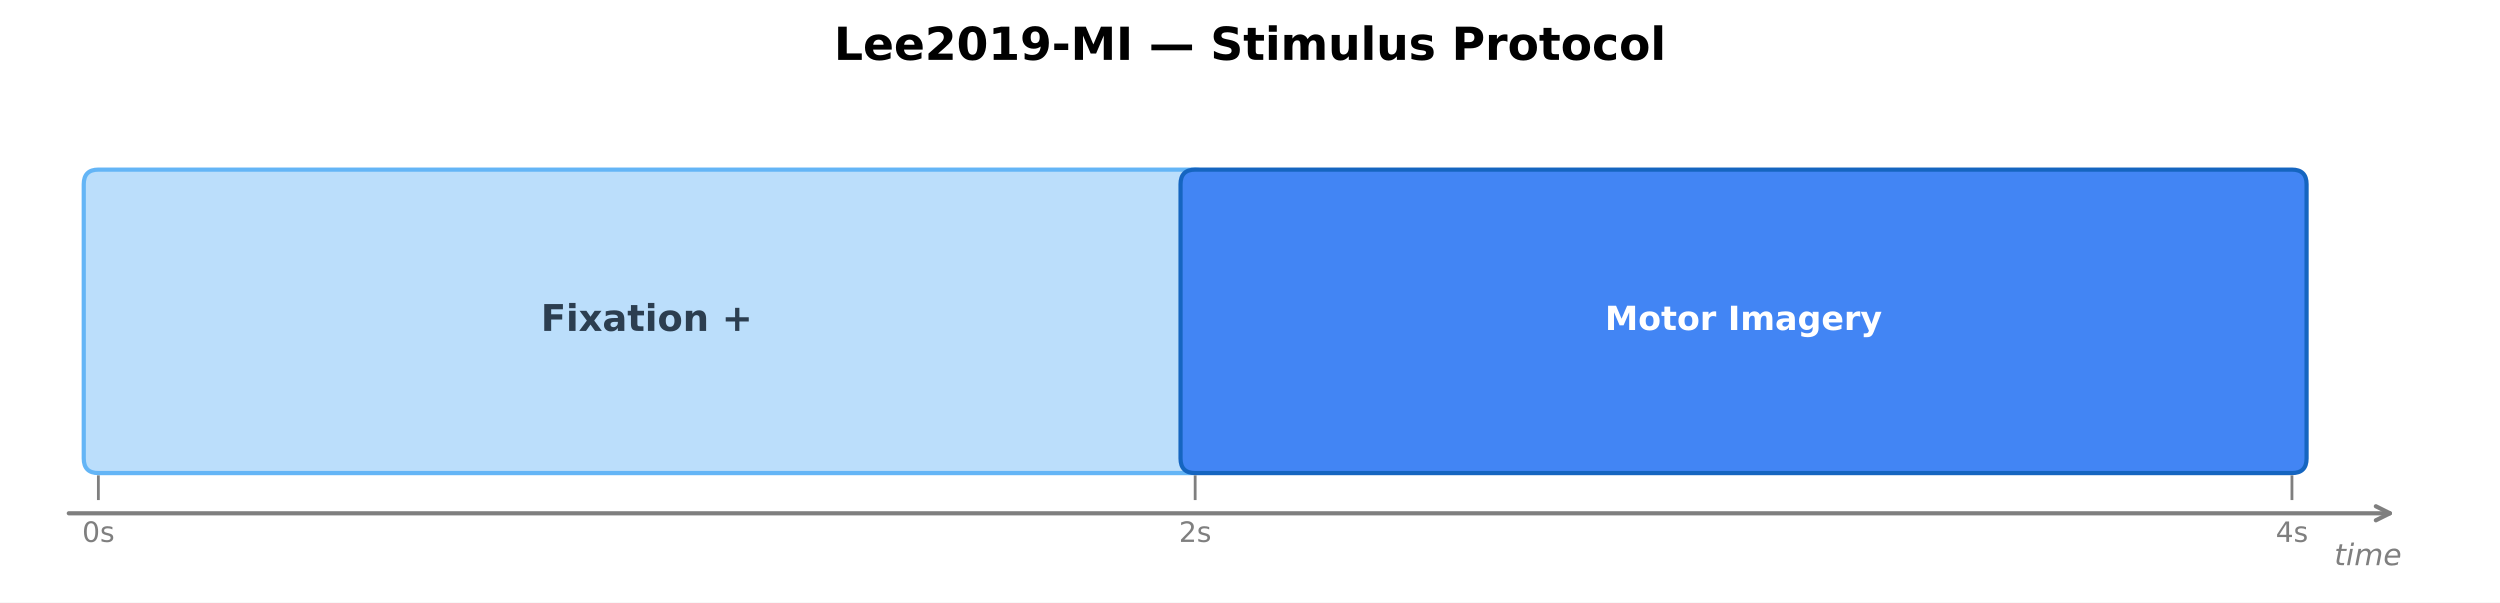
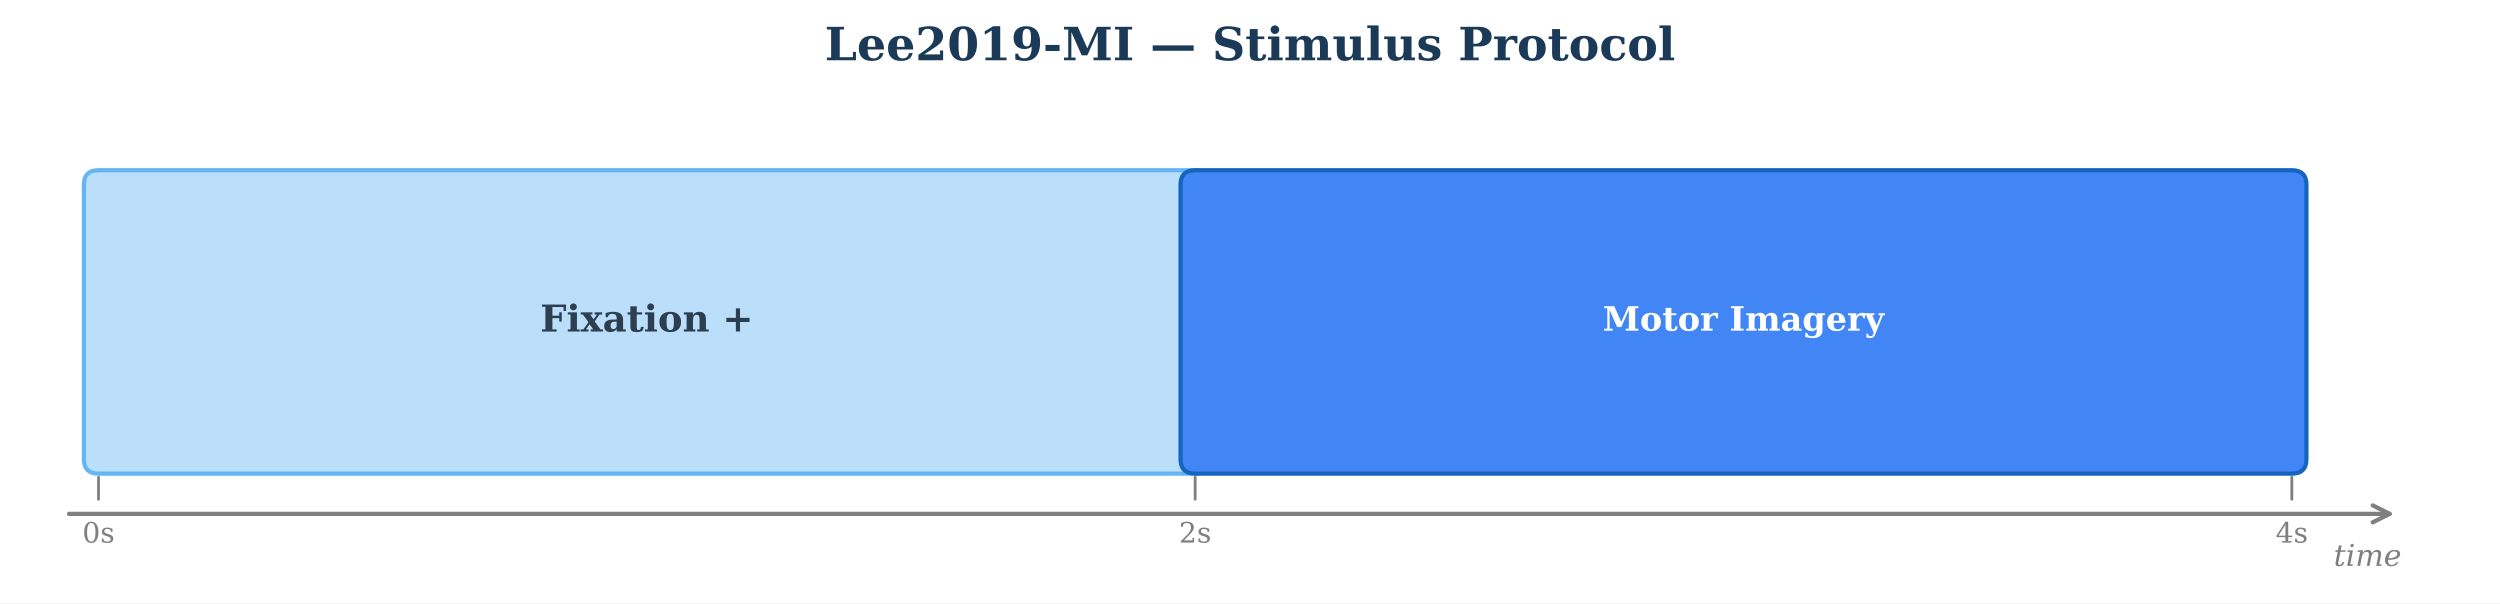
- <svg xmlns="http://www.w3.org/2000/svg" xmlns:xlink="http://www.w3.org/1999/xlink" width="712.8pt" height="171.788pt" viewBox="0 0 712.8 171.788" version="1.1">
+ <svg xmlns="http://www.w3.org/2000/svg" xmlns:xlink="http://www.w3.org/1999/xlink" width="708.48pt" height="170.95pt" viewBox="0 0 708.48 170.95" version="1.1">
  <defs>
    <style type="text/css">*{stroke-linejoin: round; stroke-linecap: butt}</style>
  </defs>
  <g id="figure_1">
    <g id="patch_1">
-       <path d="M 0 171.788  L 712.8 171.788  L 712.8 0  L 0 0  z " style="fill: #ffffff" />
+       <path d="M 0 170.95  L 708.48 170.95  L 708.48 0  L 0 0  z " style="fill: #ffffff" />
    </g>
    <g id="axes_1">
      <g id="patch_2">
-         <path d="M 28.048 134.88  L 340.764 134.88  Q 344.934 134.88 344.934 130.711  L 344.934 52.532  Q 344.934 48.362 340.764 48.362  L 28.048 48.362  Q 23.878 48.362 23.878 52.532  L 23.878 130.711  Q 23.878 134.88 28.048 134.88  z " clip-path="url(#p1eb1cf1a30)" style="fill: #bbdefb; stroke: #64b5f6; stroke-width: 1.2" />
+         <path d="M 27.919 134.226  L 338.701 134.226  Q 342.845 134.226 342.845 130.082  L 342.845 52.387  Q 342.845 48.243 338.701 48.243  L 27.919 48.243  Q 23.775 48.243 23.775 52.387  L 23.775 130.082  Q 23.775 134.226 27.919 134.226  z " clip-path="url(#pa28f3c0198)" style="fill: #bbdefb; stroke: #64b5f6; stroke-width: 1.2" />
      </g>
      <g id="patch_3">
-         <path d="M 340.764 134.88  L 653.481 134.88  Q 657.65 134.88 657.65 130.711  L 657.65 52.532  Q 657.65 48.362 653.481 48.362  L 340.764 48.362  Q 336.595 48.362 336.595 52.532  L 336.595 130.711  Q 336.595 134.88 340.764 134.88  z " clip-path="url(#p1eb1cf1a30)" style="fill: #4285f4; stroke: #1565c0; stroke-width: 1.2" />
+         <path d="M 338.701 134.226  L 649.483 134.226  Q 653.627 134.226 653.627 130.082  L 653.627 52.387  Q 653.627 48.243 649.483 48.243  L 338.701 48.243  Q 334.557 48.243 334.557 52.387  L 334.557 130.082  Q 334.557 134.226 338.701 134.226  z " clip-path="url(#pa28f3c0198)" style="fill: #4285f4; stroke: #1565c0; stroke-width: 1.2" />
      </g>
      <g id="line2d_1">
-         <path d="M 28.048 135.923  L 28.048 142.177  " clip-path="url(#p1eb1cf1a30)" style="fill: none; stroke: #7f7f7f; stroke-width: 0.8; stroke-linecap: square" />
+         <path d="M 27.919 135.262  L 27.919 141.477  " clip-path="url(#pa28f3c0198)" style="fill: none; stroke: #7f7f7f; stroke-width: 0.8; stroke-linecap: round" />
      </g>
      <g id="line2d_2">
-         <path d="M 340.764 135.923  L 340.764 142.177  " clip-path="url(#p1eb1cf1a30)" style="fill: none; stroke: #7f7f7f; stroke-width: 0.8; stroke-linecap: square" />
+         <path d="M 338.701 135.262  L 338.701 141.477  " clip-path="url(#pa28f3c0198)" style="fill: none; stroke: #7f7f7f; stroke-width: 0.8; stroke-linecap: round" />
      </g>
      <g id="line2d_3">
-         <path d="M 653.481 135.923  L 653.481 142.177  " clip-path="url(#p1eb1cf1a30)" style="fill: none; stroke: #7f7f7f; stroke-width: 0.8; stroke-linecap: square" />
+         <path d="M 649.483 135.262  L 649.483 141.477  " clip-path="url(#pa28f3c0198)" style="fill: none; stroke: #7f7f7f; stroke-width: 0.8; stroke-linecap: round" />
      </g>
      <g id="text_1">
-         <g clip-path="url(#p1eb1cf1a30)">
-           <g style="fill: #2c3e50" transform="translate(154.2103 94.3492) scale(0.105 -0.105)">
+         <g clip-path="url(#pa28f3c0198)">
+           <g style="fill: #2c3e50" transform="translate(153.0912 93.96234) scale(0.105 -0.105)">
            <defs>
-               <path id="DejaVuSans-Bold-29" d="M 588 4666  L 3834 4666  L 3834 3756  L 1791 3756  L 1791 2888  L 3713 2888  L 3713 1978  L 1791 1978  L 1791 0  L 588 0  L 588 4666  z " transform="scale(0.015625)" />
-               <path id="DejaVuSans-Bold-4c" d="M 538 3500  L 1656 3500  L 1656 0  L 538 0  L 538 3500  z M 538 4863  L 1656 4863  L 1656 3950  L 538 3950  L 538 4863  z " transform="scale(0.015625)" />
-               <path id="DejaVuSans-Bold-5b" d="M 1422 1791  L 159 3500  L 1344 3500  L 2059 2463  L 2784 3500  L 3969 3500  L 2706 1797  L 4031 0  L 2847 0  L 2059 1106  L 1281 0  L 97 0  L 1422 1791  z " transform="scale(0.015625)" />
-               <path id="DejaVuSans-Bold-44" d="M 2106 1575  Q 1756 1575 1579 1456  Q 1403 1338 1403 1106  Q 1403 894 1545 773  Q 1688 653 1941 653  Q 2256 653 2472 879  Q 2688 1106 2688 1447  L 2688 1575  L 2106 1575  z M 3816 1997  L 3816 0  L 2688 0  L 2688 519  Q 2463 200 2181 54  Q 1900 -91 1497 -91  Q 953 -91 614 226  Q 275 544 275 1050  Q 275 1666 698 1953  Q 1122 2241 2028 2241  L 2688 2241  L 2688 2328  Q 2688 2594 2478 2717  Q 2269 2841 1825 2841  Q 1466 2841 1156 2769  Q 847 2697 581 2553  L 581 3406  Q 941 3494 1303 3539  Q 1666 3584 2028 3584  Q 2975 3584 3395 3211  Q 3816 2838 3816 1997  z " transform="scale(0.015625)" />
-               <path id="DejaVuSans-Bold-57" d="M 1759 4494  L 1759 3500  L 2913 3500  L 2913 2700  L 1759 2700  L 1759 1216  Q 1759 972 1856 886  Q 1953 800 2241 800  L 2816 800  L 2816 0  L 1856 0  Q 1194 0 917 276  Q 641 553 641 1216  L 641 2700  L 84 2700  L 84 3500  L 641 3500  L 641 4494  L 1759 4494  z " transform="scale(0.015625)" />
-               <path id="DejaVuSans-Bold-52" d="M 2203 2784  Q 1831 2784 1636 2517  Q 1441 2250 1441 1747  Q 1441 1244 1636 976  Q 1831 709 2203 709  Q 2569 709 2762 976  Q 2956 1244 2956 1747  Q 2956 2250 2762 2517  Q 2569 2784 2203 2784  z M 2203 3584  Q 3106 3584 3614 3096  Q 4122 2609 4122 1747  Q 4122 884 3614 396  Q 3106 -91 2203 -91  Q 1297 -91 786 396  Q 275 884 275 1747  Q 275 2609 786 3096  Q 1297 3584 2203 3584  z " transform="scale(0.015625)" />
-               <path id="DejaVuSans-Bold-51" d="M 4056 2131  L 4056 0  L 2931 0  L 2931 347  L 2931 1631  Q 2931 2084 2911 2256  Q 2891 2428 2841 2509  Q 2775 2619 2662 2680  Q 2550 2741 2406 2741  Q 2056 2741 1856 2470  Q 1656 2200 1656 1722  L 1656 0  L 538 0  L 538 3500  L 1656 3500  L 1656 2988  Q 1909 3294 2193 3439  Q 2478 3584 2822 3584  Q 3428 3584 3742 3212  Q 4056 2841 4056 2131  z " transform="scale(0.015625)" />
-               <path id="DejaVuSans-Bold-3" transform="scale(0.015625)" />
-               <path id="DejaVuSans-Bold-e" d="M 3053 4013  L 3053 2375  L 4684 2375  L 4684 1638  L 3053 1638  L 3053 0  L 2309 0  L 2309 1638  L 678 1638  L 678 2375  L 2309 2375  L 2309 4013  L 3053 4013  z " transform="scale(0.015625)" />
+               <path id="DejaVuSerif-Bold-29" d="M 300 0  L 300 378  L 897 378  L 897 4288  L 300 4288  L 300 4666  L 4459 4666  L 4459 3566  L 4031 3566  L 4031 4238  L 2106 4238  L 2106 2741  L 3291 2741  L 3291 3334  L 3719 3334  L 3719 1722  L 3291 1722  L 3291 2316  L 2106 2316  L 2106 378  L 2841 378  L 2841 0  L 300 0  z " transform="scale(0.015625)" />
+               <path id="DejaVuSerif-Bold-4c" d="M 588 4263  Q 588 4516 763 4689  Q 938 4863 1191 4863  Q 1438 4863 1611 4689  Q 1784 4516 1784 4263  Q 1784 4016 1611 3842  Q 1438 3669 1191 3669  Q 938 3669 763 3841  Q 588 4013 588 4263  z M 1797 378  L 2272 378  L 2272 0  L 219 0  L 219 378  L 691 378  L 691 2944  L 219 2944  L 219 3322  L 1797 3322  L 1797 378  z " transform="scale(0.015625)" />
+               <path id="DejaVuSerif-Bold-5b" d="M 2247 2119  L 2834 2944  L 2425 2944  L 2425 3322  L 3719 3322  L 3719 2944  L 3278 2944  L 2431 1759  L 3419 378  L 3859 378  L 3859 0  L 1747 0  L 1747 378  L 2175 378  L 1550 1253  L 922 378  L 1369 378  L 1369 0  L 0 0  L 0 378  L 475 378  L 1356 1619  L 403 2944  L 31 2944  L 31 3322  L 2059 3322  L 2059 2944  L 1656 2944  L 2247 2119  z " transform="scale(0.015625)" />
+               <path id="DejaVuSerif-Bold-44" d="M 3525 2041  L 3525 378  L 4000 378  L 4000 0  L 2419 0  L 2419 422  Q 2200 159 1931 34  Q 1663 -91 1319 -91  Q 809 -91 536 182  Q 263 456 263 966  Q 263 1525 655 1803  Q 1047 2081 1838 2081  L 2419 2081  L 2419 2278  Q 2419 2681 2228 2873  Q 2038 3066 1638 3066  Q 1306 3066 1126 2930  Q 947 2794 872 2484  L 519 2484  L 519 3200  Q 816 3306 1134 3359  Q 1453 3413 1806 3413  Q 2697 3413 3111 3081  Q 3525 2750 3525 2041  z M 2419 1044  L 2419 1709  L 2003 1709  Q 1694 1709 1528 1540  Q 1363 1372 1363 1056  Q 1363 741 1483 584  Q 1603 428 1850 428  Q 2106 428 2262 597  Q 2419 766 2419 1044  z " transform="scale(0.015625)" />
+               <path id="DejaVuSerif-Bold-57" d="M 634 2944  L 153 2944  L 153 3322  L 634 3322  L 634 4353  L 1741 4353  L 1741 3322  L 2663 3322  L 2663 2944  L 1741 2944  L 1741 909  Q 1741 475 1809 369  Q 1878 263 2059 263  Q 2259 263 2356 397  Q 2453 531 2459 813  L 2925 813  Q 2897 313 2651 111  Q 2406 -91 1806 -91  Q 1122 -91 878 123  Q 634 338 634 909  L 634 2944  z " transform="scale(0.015625)" />
+               <path id="DejaVuSerif-Bold-52" d="M 2138 263  Q 2488 263 2630 563  Q 2772 863 2772 1663  Q 2772 2463 2631 2761  Q 2491 3059 2138 3059  Q 1784 3059 1640 2757  Q 1497 2456 1497 1663  Q 1497 869 1640 566  Q 1784 263 2138 263  z M 2138 -91  Q 1259 -91 761 376  Q 263 844 263 1663  Q 263 2484 761 2948  Q 1259 3413 2138 3413  Q 3019 3413 3516 2948  Q 4013 2484 4013 1663  Q 4013 844 3514 376  Q 3016 -91 2138 -91  z " transform="scale(0.015625)" />
+               <path id="DejaVuSerif-Bold-51" d="M 219 0  L 219 378  L 691 378  L 691 2944  L 219 2944  L 219 3322  L 1797 3322  L 1797 2853  Q 1997 3150 2253 3281  Q 2509 3413 2900 3413  Q 3459 3413 3745 3083  Q 4031 2753 4031 2113  L 4031 378  L 4506 378  L 4506 0  L 2522 0  L 2522 378  L 2925 378  L 2925 2144  Q 2925 2566 2817 2730  Q 2709 2894 2444 2894  Q 2109 2894 1953 2648  Q 1797 2403 1797 1869  L 1797 378  L 2203 378  L 2203 0  L 219 0  z " transform="scale(0.015625)" />
+               <path id="DejaVuSerif-Bold-3" transform="scale(0.015625)" />
+               <path id="DejaVuSerif-Bold-e" d="M 3041 4013  L 3041 2369  L 4684 2369  L 4684 1650  L 3041 1650  L 3041 6  L 2322 6  L 2322 1650  L 678 1650  L 678 2369  L 2322 2369  L 2322 4013  L 3041 4013  z " transform="scale(0.015625)" />
            </defs>
-             <use xlink:href="#DejaVuSans-Bold-29" />
-             <use xlink:href="#DejaVuSans-Bold-4c" transform="translate(68.3125 0)" />
-             <use xlink:href="#DejaVuSans-Bold-5b" transform="translate(102.5938 0)" />
-             <use xlink:href="#DejaVuSans-Bold-44" transform="translate(167.0938 0)" />
-             <use xlink:href="#DejaVuSans-Bold-57" transform="translate(234.5781 0)" />
-             <use xlink:href="#DejaVuSans-Bold-4c" transform="translate(282.375 0)" />
-             <use xlink:href="#DejaVuSans-Bold-52" transform="translate(316.6562 0)" />
-             <use xlink:href="#DejaVuSans-Bold-51" transform="translate(385.3594 0)" />
-             <use xlink:href="#DejaVuSans-Bold-3" transform="translate(456.5469 0)" />
-             <use xlink:href="#DejaVuSans-Bold-e" transform="translate(491.3594 0)" />
+             <use xlink:href="#DejaVuSerif-Bold-29" />
+             <use xlink:href="#DejaVuSerif-Bold-4c" transform="translate(71 0)" />
+             <use xlink:href="#DejaVuSerif-Bold-5b" transform="translate(108.9844 0)" />
+             <use xlink:href="#DejaVuSerif-Bold-44" transform="translate(168.6094 0)" />
+             <use xlink:href="#DejaVuSerif-Bold-57" transform="translate(233.4062 0)" />
+             <use xlink:href="#DejaVuSerif-Bold-4c" transform="translate(279.5938 0)" />
+             <use xlink:href="#DejaVuSerif-Bold-52" transform="translate(317.5781 0)" />
+             <use xlink:href="#DejaVuSerif-Bold-51" transform="translate(384.2812 0)" />
+             <use xlink:href="#DejaVuSerif-Bold-3" transform="translate(456.9844 0)" />
+             <use xlink:href="#DejaVuSerif-Bold-e" transform="translate(491.7969 0)" />
          </g>
        </g>
      </g>
      <g id="text_2">
-         <g clip-path="url(#p1eb1cf1a30)">
-           <g style="fill: #ffffff" transform="translate(457.6195 94.08903) scale(0.095 -0.095)">
+         <g clip-path="url(#pa28f3c0198)">
+           <g style="fill: #ffffff" transform="translate(454.2149 93.70216) scale(0.095 -0.095)">
            <defs>
-               <path id="DejaVuSans-Bold-30" d="M 588 4666  L 2119 4666  L 3181 2169  L 4250 4666  L 5778 4666  L 5778 0  L 4641 0  L 4641 3413  L 3566 897  L 2803 897  L 1728 3413  L 1728 0  L 588 0  L 588 4666  z " transform="scale(0.015625)" />
-               <path id="DejaVuSans-Bold-55" d="M 3138 2547  Q 2991 2616 2845 2648  Q 2700 2681 2553 2681  Q 2122 2681 1889 2404  Q 1656 2128 1656 1613  L 1656 0  L 538 0  L 538 3500  L 1656 3500  L 1656 2925  Q 1872 3269 2151 3426  Q 2431 3584 2822 3584  Q 2878 3584 2943 3579  Q 3009 3575 3134 3559  L 3138 2547  z " transform="scale(0.015625)" />
-               <path id="DejaVuSans-Bold-2c" d="M 588 4666  L 1791 4666  L 1791 0  L 588 0  L 588 4666  z " transform="scale(0.015625)" />
-               <path id="DejaVuSans-Bold-50" d="M 3781 2919  Q 3994 3244 4286 3414  Q 4578 3584 4928 3584  Q 5531 3584 5847 3212  Q 6163 2841 6163 2131  L 6163 0  L 5038 0  L 5038 1825  Q 5041 1866 5042 1909  Q 5044 1953 5044 2034  Q 5044 2406 4934 2573  Q 4825 2741 4581 2741  Q 4263 2741 4089 2478  Q 3916 2216 3909 1719  L 3909 0  L 2784 0  L 2784 1825  Q 2784 2406 2684 2573  Q 2584 2741 2328 2741  Q 2006 2741 1831 2477  Q 1656 2213 1656 1722  L 1656 0  L 531 0  L 531 3500  L 1656 3500  L 1656 2988  Q 1863 3284 2130 3434  Q 2397 3584 2719 3584  Q 3081 3584 3359 3409  Q 3638 3234 3781 2919  z " transform="scale(0.015625)" />
-               <path id="DejaVuSans-Bold-4a" d="M 2919 594  Q 2688 288 2409 144  Q 2131 0 1766 0  Q 1125 0 706 504  Q 288 1009 288 1791  Q 288 2575 706 3076  Q 1125 3578 1766 3578  Q 2131 3578 2409 3434  Q 2688 3291 2919 2981  L 2919 3500  L 4044 3500  L 4044 353  Q 4044 -491 3511 -936  Q 2978 -1381 1966 -1381  Q 1638 -1381 1331 -1331  Q 1025 -1281 716 -1178  L 716 -306  Q 1009 -475 1290 -558  Q 1572 -641 1856 -641  Q 2406 -641 2662 -400  Q 2919 -159 2919 353  L 2919 594  z M 2181 2772  Q 1834 2772 1640 2515  Q 1447 2259 1447 1791  Q 1447 1309 1634 1061  Q 1822 813 2181 813  Q 2531 813 2725 1069  Q 2919 1325 2919 1791  Q 2919 2259 2725 2515  Q 2531 2772 2181 2772  z " transform="scale(0.015625)" />
-               <path id="DejaVuSans-Bold-48" d="M 4031 1759  L 4031 1441  L 1416 1441  Q 1456 1047 1700 850  Q 1944 653 2381 653  Q 2734 653 3104 758  Q 3475 863 3866 1075  L 3866 213  Q 3469 63 3072 -14  Q 2675 -91 2278 -91  Q 1328 -91 801 392  Q 275 875 275 1747  Q 275 2603 792 3093  Q 1309 3584 2216 3584  Q 3041 3584 3536 3087  Q 4031 2591 4031 1759  z M 2881 2131  Q 2881 2450 2695 2645  Q 2509 2841 2209 2841  Q 1884 2841 1681 2658  Q 1478 2475 1428 2131  L 2881 2131  z " transform="scale(0.015625)" />
-               <path id="DejaVuSans-Bold-5c" d="M 78 3500  L 1197 3500  L 2138 1125  L 2938 3500  L 4056 3500  L 2584 -331  Q 2363 -916 2067 -1148  Q 1772 -1381 1288 -1381  L 641 -1381  L 641 -647  L 991 -647  Q 1275 -647 1404 -556  Q 1534 -466 1606 -231  L 1638 -134  L 78 3500  z " transform="scale(0.015625)" />
+               <path id="DejaVuSerif-Bold-30" d="M 269 0  L 269 378  L 863 378  L 863 4288  L 269 4288  L 269 4666  L 2194 4666  L 3525 1672  L 4863 4666  L 6784 4666  L 6784 4288  L 6188 4288  L 6188 378  L 6784 378  L 6784 0  L 4384 0  L 4384 378  L 4978 378  L 4978 3938  L 3531 684  L 2741 684  L 1300 3938  L 1300 378  L 1894 378  L 1894 0  L 269 0  z " transform="scale(0.015625)" />
+               <path id="DejaVuSerif-Bold-55" d="M 3438 3359  L 3438 2369  L 3084 2369  Q 3066 2634 2941 2764  Q 2816 2894 2578 2894  Q 2216 2894 2006 2575  Q 1797 2256 1797 1691  L 1797 378  L 2400 378  L 2400 0  L 219 0  L 219 378  L 691 378  L 691 2944  L 184 2944  L 184 3322  L 1797 3322  L 1797 2731  Q 1959 3078 2226 3245  Q 2494 3413 2881 3413  Q 2978 3413 3117 3398  Q 3256 3384 3438 3359  z " transform="scale(0.015625)" />
+               <path id="DejaVuSerif-Bold-2c" d="M 300 0  L 300 378  L 897 378  L 897 4288  L 300 4288  L 300 4666  L 2700 4666  L 2700 4288  L 2100 4288  L 2100 378  L 2700 378  L 2700 0  L 300 0  z " transform="scale(0.015625)" />
+               <path id="DejaVuSerif-Bold-50" d="M 3884 2778  Q 4116 3109 4384 3261  Q 4653 3413 5013 3413  Q 5584 3413 5867 3089  Q 6150 2766 6150 2113  L 6150 378  L 6625 378  L 6625 0  L 4647 0  L 4647 378  L 5044 378  L 5044 1947  Q 5044 2569 4948 2731  Q 4853 2894 4594 2894  Q 4300 2894 4137 2667  Q 3975 2441 3975 2022  L 3975 378  L 4372 378  L 4372 0  L 2472 0  L 2472 378  L 2869 378  L 2869 1947  Q 2869 2569 2772 2731  Q 2675 2894 2419 2894  Q 2122 2894 1959 2667  Q 1797 2441 1797 2022  L 1797 378  L 2194 378  L 2194 0  L 219 0  L 219 378  L 691 378  L 691 2944  L 219 2944  L 219 3322  L 1797 3322  L 1797 2853  Q 1991 3144 2241 3278  Q 2491 3413 2834 3413  Q 3241 3413 3494 3258  Q 3747 3103 3884 2778  z " transform="scale(0.015625)" />
+               <path id="DejaVuSerif-Bold-4a" d="M 3853 2944  L 3853 44  Q 3853 -656 3354 -1039  Q 2856 -1422 1947 -1422  Q 1616 -1422 1275 -1370  Q 934 -1319 575 -1216  L 575 -422  L 928 -422  Q 975 -750 1192 -909  Q 1409 -1069 1813 -1069  Q 2325 -1069 2536 -823  Q 2747 -578 2747 44  L 2747 422  Q 2606 163 2367 36  Q 2128 -91 1778 -91  Q 1072 -91 667 378  Q 263 847 263 1663  Q 263 2481 667 2947  Q 1072 3413 1778 3413  Q 2128 3413 2367 3286  Q 2606 3159 2747 2900  L 2747 3322  L 4325 3322  L 4325 2944  L 3853 2944  z M 2747 1825  Q 2747 2406 2597 2665  Q 2447 2925 2119 2925  Q 1775 2925 1636 2651  Q 1497 2378 1497 1663  Q 1497 947 1637 672  Q 1778 397 2119 397  Q 2447 397 2597 656  Q 2747 916 2747 1497  L 2747 1825  z " transform="scale(0.015625)" />
+               <path id="DejaVuSerif-Bold-48" d="M 2566 1875  Q 2566 2531 2444 2795  Q 2322 3059 2028 3059  Q 1744 3059 1620 2800  Q 1497 2541 1497 1931  L 1497 1875  L 2566 1875  z M 3781 1503  L 1497 1503  L 1497 1478  Q 1497 834 1690 548  Q 1884 263 2316 263  Q 2675 263 2897 453  Q 3119 644 3181 1006  L 3700 1006  Q 3566 441 3166 175  Q 2766 -91 2047 -91  Q 1184 -91 723 364  Q 263 819 263 1663  Q 263 2488 734 2950  Q 1206 3413 2047 3413  Q 2872 3413 3312 2927  Q 3753 2441 3781 1503  z " transform="scale(0.015625)" />
+               <path id="DejaVuSerif-Bold-5c" d="M 1997 -750  Q 1847 -1116 1634 -1269  Q 1422 -1422 1063 -1422  Q 909 -1422 721 -1387  Q 534 -1353 313 -1288  L 313 -594  L 666 -597  Q 675 -838 779 -953  Q 884 -1069 1094 -1069  Q 1297 -1069 1422 -958  Q 1547 -847 1672 -538  L 1722 -422  L 275 2944  L -84 2944  L -84 3322  L 1831 3322  L 1831 2944  L 1434 2944  L 2278 978  L 3066 2944  L 2625 2944  L 2625 3322  L 3872 3322  L 3872 2944  L 3469 2944  L 1997 -750  z " transform="scale(0.015625)" />
            </defs>
-             <use xlink:href="#DejaVuSans-Bold-30" />
-             <use xlink:href="#DejaVuSans-Bold-52" transform="translate(99.51562 0)" />
-             <use xlink:href="#DejaVuSans-Bold-57" transform="translate(168.2188 0)" />
-             <use xlink:href="#DejaVuSans-Bold-52" transform="translate(216.0156 0)" />
-             <use xlink:href="#DejaVuSans-Bold-55" transform="translate(284.7188 0)" />
-             <use xlink:href="#DejaVuSans-Bold-3" transform="translate(334.0312 0)" />
-             <use xlink:href="#DejaVuSans-Bold-2c" transform="translate(368.8438 0)" />
-             <use xlink:href="#DejaVuSans-Bold-50" transform="translate(406.0469 0)" />
-             <use xlink:href="#DejaVuSans-Bold-44" transform="translate(510.25 0)" />
-             <use xlink:href="#DejaVuSans-Bold-4a" transform="translate(577.7344 0)" />
-             <use xlink:href="#DejaVuSans-Bold-48" transform="translate(649.3125 0)" />
-             <use xlink:href="#DejaVuSans-Bold-55" transform="translate(717.1406 0)" />
-             <use xlink:href="#DejaVuSans-Bold-5c" transform="translate(766.4531 0)" />
+             <use xlink:href="#DejaVuSerif-Bold-30" />
+             <use xlink:href="#DejaVuSerif-Bold-52" transform="translate(110.6875 0)" />
+             <use xlink:href="#DejaVuSerif-Bold-57" transform="translate(177.3906 0)" />
+             <use xlink:href="#DejaVuSerif-Bold-52" transform="translate(223.5781 0)" />
+             <use xlink:href="#DejaVuSerif-Bold-55" transform="translate(290.2812 0)" />
+             <use xlink:href="#DejaVuSerif-Bold-3" transform="translate(342.9688 0)" />
+             <use xlink:href="#DejaVuSerif-Bold-2c" transform="translate(377.7812 0)" />
+             <use xlink:href="#DejaVuSerif-Bold-50" transform="translate(424.5625 0)" />
+             <use xlink:href="#DejaVuSerif-Bold-44" transform="translate(530.375 0)" />
+             <use xlink:href="#DejaVuSerif-Bold-4a" transform="translate(595.1719 0)" />
+             <use xlink:href="#DejaVuSerif-Bold-48" transform="translate(665.0938 0)" />
+             <use xlink:href="#DejaVuSerif-Bold-55" transform="translate(728.7188 0)" />
+             <use xlink:href="#DejaVuSerif-Bold-5c" transform="translate(781.4062 0)" />
          </g>
        </g>
      </g>
      <g id="text_3">
-         <g style="fill: #7f7f7f" transform="translate(23.41901 154.5095) scale(0.08 -0.08)">
+         <g style="fill: #7f7f7f" transform="translate(23.32131 153.7713) scale(0.08 -0.08)">
          <defs>
-             <path id="DejaVuSans-13" d="M 2034 4250  Q 1547 4250 1301 3770  Q 1056 3291 1056 2328  Q 1056 1369 1301 889  Q 1547 409 2034 409  Q 2525 409 2770 889  Q 3016 1369 3016 2328  Q 3016 3291 2770 3770  Q 2525 4250 2034 4250  z M 2034 4750  Q 2819 4750 3233 4129  Q 3647 3509 3647 2328  Q 3647 1150 3233 529  Q 2819 -91 2034 -91  Q 1250 -91 836 529  Q 422 1150 422 2328  Q 422 3509 836 4129  Q 1250 4750 2034 4750  z " transform="scale(0.015625)" />
-             <path id="DejaVuSans-56" d="M 2834 3397  L 2834 2853  Q 2591 2978 2328 3040  Q 2066 3103 1784 3103  Q 1356 3103 1142 2972  Q 928 2841 928 2578  Q 928 2378 1081 2264  Q 1234 2150 1697 2047  L 1894 2003  Q 2506 1872 2764 1633  Q 3022 1394 3022 966  Q 3022 478 2636 193  Q 2250 -91 1575 -91  Q 1294 -91 989 -36  Q 684 19 347 128  L 347 722  Q 666 556 975 473  Q 1284 391 1588 391  Q 1994 391 2212 530  Q 2431 669 2431 922  Q 2431 1156 2273 1281  Q 2116 1406 1581 1522  L 1381 1569  Q 847 1681 609 1914  Q 372 2147 372 2553  Q 372 3047 722 3315  Q 1072 3584 1716 3584  Q 2034 3584 2315 3537  Q 2597 3491 2834 3397  z " transform="scale(0.015625)" />
+             <path id="DejaVuSerif-13" d="M 2034 219  Q 2513 219 2750 744  Q 2988 1269 2988 2328  Q 2988 3391 2750 3916  Q 2513 4441 2034 4441  Q 1556 4441 1318 3916  Q 1081 3391 1081 2328  Q 1081 1269 1318 744  Q 1556 219 2034 219  z M 2034 -91  Q 1275 -91 848 546  Q 422 1184 422 2328  Q 422 3475 848 4112  Q 1275 4750 2034 4750  Q 2797 4750 3222 4112  Q 3647 3475 3647 2328  Q 3647 1184 3222 546  Q 2797 -91 2034 -91  z " transform="scale(0.015625)" />
+             <path id="DejaVuSerif-56" d="M 359 184  L 359 959  L 691 959  Q 703 588 923 403  Q 1144 219 1575 219  Q 1963 219 2166 364  Q 2369 509 2369 788  Q 2369 1006 2220 1140  Q 2072 1275 1594 1428  L 1178 1569  Q 750 1706 558 1912  Q 366 2119 366 2438  Q 366 2894 700 3153  Q 1034 3413 1625 3413  Q 1888 3413 2178 3344  Q 2469 3275 2778 3144  L 2778 2419  L 2447 2419  Q 2434 2741 2221 2922  Q 2009 3103 1644 3103  Q 1281 3103 1095 2975  Q 909 2847 909 2591  Q 909 2381 1050 2254  Q 1191 2128 1613 1997  L 2069 1856  Q 2541 1709 2748 1489  Q 2956 1269 2956 922  Q 2956 450 2595 179  Q 2234 -91 1600 -91  Q 1278 -91 972 -22  Q 666 47 359 184  z " transform="scale(0.015625)" />
          </defs>
-           <use xlink:href="#DejaVuSans-13" />
-           <use xlink:href="#DejaVuSans-56" transform="translate(63.625 0)" />
+           <use xlink:href="#DejaVuSerif-13" />
+           <use xlink:href="#DejaVuSerif-56" transform="translate(63.625 0)" />
        </g>
      </g>
      <g id="text_4">
-         <g style="fill: #7f7f7f" transform="translate(336.1354 154.5095) scale(0.08 -0.08)">
+         <g style="fill: #7f7f7f" transform="translate(334.1034 153.7713) scale(0.08 -0.08)">
          <defs>
-             <path id="DejaVuSans-15" d="M 1228 531  L 3431 531  L 3431 0  L 469 0  L 469 531  Q 828 903 1448 1529  Q 2069 2156 2228 2338  Q 2531 2678 2651 2914  Q 2772 3150 2772 3378  Q 2772 3750 2511 3984  Q 2250 4219 1831 4219  Q 1534 4219 1204 4116  Q 875 4013 500 3803  L 500 4441  Q 881 4594 1212 4672  Q 1544 4750 1819 4750  Q 2544 4750 2975 4387  Q 3406 4025 3406 3419  Q 3406 3131 3298 2873  Q 3191 2616 2906 2266  Q 2828 2175 2409 1742  Q 1991 1309 1228 531  z " transform="scale(0.015625)" />
+             <path id="DejaVuSerif-15" d="M 819 3553  L 469 3553  L 469 4384  Q 803 4563 1142 4656  Q 1481 4750 1806 4750  Q 2534 4750 2956 4397  Q 3378 4044 3378 3438  Q 3378 2753 2422 1800  Q 2347 1728 2309 1691  L 1131 513  L 3078 513  L 3078 1088  L 3444 1088  L 3444 0  L 434 0  L 434 341  L 1850 1753  Q 2319 2222 2519 2614  Q 2719 3006 2719 3438  Q 2719 3909 2473 4175  Q 2228 4441 1797 4441  Q 1350 4441 1106 4219  Q 863 3997 819 3553  z " transform="scale(0.015625)" />
          </defs>
-           <use xlink:href="#DejaVuSans-15" />
-           <use xlink:href="#DejaVuSans-56" transform="translate(63.625 0)" />
+           <use xlink:href="#DejaVuSerif-15" />
+           <use xlink:href="#DejaVuSerif-56" transform="translate(63.625 0)" />
        </g>
      </g>
      <g id="text_5">
-         <g style="fill: #7f7f7f" transform="translate(648.8518 154.5095) scale(0.08 -0.08)">
+         <g style="fill: #7f7f7f" transform="translate(644.8855 153.7713) scale(0.08 -0.08)">
          <defs>
-             <path id="DejaVuSans-17" d="M 2419 4116  L 825 1625  L 2419 1625  L 2419 4116  z M 2253 4666  L 3047 4666  L 3047 1625  L 3713 1625  L 3713 1100  L 3047 1100  L 3047 0  L 2419 0  L 2419 1100  L 313 1100  L 313 1709  L 2253 4666  z " transform="scale(0.015625)" />
+             <path id="DejaVuSerif-17" d="M 2234 1581  L 2234 4063  L 641 1581  L 2234 1581  z M 3609 0  L 1484 0  L 1484 331  L 2234 331  L 2234 1247  L 197 1247  L 197 1588  L 2241 4750  L 2859 4750  L 2859 1581  L 3750 1581  L 3750 1247  L 2859 1247  L 2859 331  L 3609 331  L 3609 0  z " transform="scale(0.015625)" />
          </defs>
-           <use xlink:href="#DejaVuSans-17" />
-           <use xlink:href="#DejaVuSans-56" transform="translate(63.625 0)" />
+           <use xlink:href="#DejaVuSerif-17" />
+           <use xlink:href="#DejaVuSerif-56" transform="translate(63.625 0)" />
        </g>
      </g>
      <g id="patch_4">
-         <path d="M 19.622 146.347  Q 351.186 146.347 681.409 146.347  " style="fill: none; stroke: #7f7f7f; stroke-width: 1.2; stroke-linecap: round" />
-         <path d="M 677.409 144.347  L 681.409 146.347  L 677.409 148.347  " style="fill: none; stroke: #7f7f7f; stroke-width: 1.2; stroke-linecap: round" />
+         <path d="M 19.56 145.621  Q 349.061 145.621 677.22 145.621  " style="fill: none; stroke: #7f7f7f; stroke-width: 1.2; stroke-linecap: round" />
+         <path d="M 672.42 143.221  L 677.22 145.621  L 672.42 148.021  " style="fill: none; stroke: #7f7f7f; stroke-width: 1.2; stroke-linecap: round" />
      </g>
      <g id="text_6">
-         <g style="fill: #7f7f7f" transform="translate(665.5489 161.1444) scale(0.085 -0.085)">
+         <g style="fill: #7f7f7f" transform="translate(661.3353 160.3668) scale(0.085 -0.085)">
          <defs>
-             <path id="DejaVuSans-Oblique-57" d="M 2706 3500  L 2619 3053  L 1472 3053  L 1100 1153  Q 1081 1047 1072 975  Q 1063 903 1063 863  Q 1063 663 1183 572  Q 1303 481 1569 481  L 2150 481  L 2053 0  L 1503 0  Q 991 0 739 200  Q 488 400 488 806  Q 488 878 497 964  Q 506 1050 525 1153  L 897 3053  L 409 3053  L 500 3500  L 978 3500  L 1172 4494  L 1747 4494  L 1556 3500  L 2706 3500  z " transform="scale(0.015625)" />
-             <path id="DejaVuSans-Oblique-4c" d="M 1172 4863  L 1747 4863  L 1606 4134  L 1031 4134  L 1172 4863  z M 909 3500  L 1484 3500  L 800 0  L 225 0  L 909 3500  z " transform="scale(0.015625)" />
-             <path id="DejaVuSans-Oblique-50" d="M 5747 2113  L 5338 0  L 4763 0  L 5166 2094  Q 5191 2228 5203 2325  Q 5216 2422 5216 2491  Q 5216 2772 5059 2928  Q 4903 3084 4622 3084  Q 4203 3084 3875 2770  Q 3547 2456 3450 1953  L 3066 0  L 2491 0  L 2900 2094  Q 2925 2209 2937 2307  Q 2950 2406 2950 2484  Q 2950 2769 2794 2926  Q 2638 3084 2363 3084  Q 1938 3084 1609 2770  Q 1281 2456 1184 1953  L 800 0  L 225 0  L 909 3500  L 1484 3500  L 1375 2956  Q 1609 3263 1923 3423  Q 2238 3584 2597 3584  Q 2978 3584 3223 3384  Q 3469 3184 3519 2828  Q 3781 3197 4126 3390  Q 4472 3584 4856 3584  Q 5306 3584 5551 3325  Q 5797 3066 5797 2591  Q 5797 2488 5784 2364  Q 5772 2241 5747 2113  z " transform="scale(0.015625)" />
-             <path id="DejaVuSans-Oblique-48" d="M 3078 2063  Q 3088 2113 3092 2166  Q 3097 2219 3097 2272  Q 3097 2653 2873 2875  Q 2650 3097 2266 3097  Q 1838 3097 1509 2826  Q 1181 2556 1013 2059  L 3078 2063  z M 3578 1613  L 903 1613  Q 884 1494 878 1425  Q 872 1356 872 1306  Q 872 872 1139 634  Q 1406 397 1894 397  Q 2269 397 2603 481  Q 2938 566 3225 728  L 3116 159  Q 2806 34 2476 -28  Q 2147 -91 1806 -91  Q 1078 -91 686 257  Q 294 606 294 1247  Q 294 1794 489 2264  Q 684 2734 1063 3103  Q 1306 3334 1642 3459  Q 1978 3584 2356 3584  Q 2950 3584 3301 3228  Q 3653 2872 3653 2272  Q 3653 2128 3634 1964  Q 3616 1800 3578 1613  z " transform="scale(0.015625)" />
+             <path id="DejaVuSerif-Italic-57" d="M 856 2988  L 350 2988  L 416 3322  L 922 3322  L 1122 4353  L 1700 4353  L 1500 3322  L 2581 3322  L 2516 2988  L 1434 2988  L 1025 878  Q 978 631 978 488  Q 978 388 1000 338  Q 1059 219 1278 219  Q 1503 219 1633 351  Q 1763 484 1825 781  L 2259 781  Q 2147 328 1884 118  Q 1622 -91 1169 -91  Q 672 -91 506 131  Q 406 266 406 516  Q 406 675 447 878  L 856 2988  z " transform="scale(0.015625)" />
+             <path id="DejaVuSerif-Italic-4c" d="M 1009 4353  Q 1038 4497 1163 4603  Q 1288 4709 1434 4709  Q 1578 4709 1663 4603  Q 1728 4522 1728 4422  Q 1728 4388 1719 4353  Q 1691 4206 1567 4103  Q 1444 4000 1297 4000  Q 1150 4000 1066 4103  Q 1003 4181 1003 4281  Q 1003 4316 1009 4353  z M 963 331  L 1506 331  L 1444 0  L 325 0  L 903 2988  L 353 2988  L 419 3322  L 1544 3322  L 963 331  z " transform="scale(0.015625)" />
+             <path id="DejaVuSerif-Italic-50" d="M 3503 2675  Q 3741 3041 4034 3227  Q 4328 3413 4672 3413  Q 5194 3413 5388 3088  Q 5503 2894 5503 2578  Q 5503 2372 5453 2113  L 5106 331  L 5625 331  L 5563 0  L 4469 0  L 4866 2047  Q 4913 2291 4913 2466  Q 4913 2659 4856 2772  Q 4750 2988 4403 2988  Q 4019 2988 3761 2697  Q 3503 2406 3394 1850  L 3034 0  L 2459 0  L 2863 2069  Q 2906 2303 2906 2472  Q 2906 2666 2850 2775  Q 2741 2988 2394 2988  Q 2009 2988 1751 2697  Q 1494 2406 1384 1850  L 1025 0  L 450 0  L 1031 2994  L 481 2994  L 544 3322  L 1669 3322  L 1556 2731  Q 1778 3063 2059 3238  Q 2341 3413 2653 3413  Q 3041 3413 3262 3220  Q 3484 3028 3503 2675  z " transform="scale(0.015625)" />
+             <path id="DejaVuSerif-Italic-48" d="M 938 1275  Q 925 1156 925 1050  Q 925 756 1031 563  Q 1216 219 1709 219  Q 2072 219 2250 328  Q 2569 525 2644 778  L 3066 778  Q 2941 381 2475 103  Q 2150 -91 1506 -91  Q 863 -91 516 388  Q 272 722 272 1206  Q 272 1419 319 1659  Q 472 2450 1000 2931  Q 1528 3413 2278 3413  Q 3500 3413 3500 2547  Q 3500 1913 2859 1603  Q 2206 1288 938 1275  z M 2541 1975  Q 2891 2181 2891 2569  Q 2891 3103 2181 3103  Q 1763 3103 1472 2784  Q 1181 2466 1003 1606  Q 2006 1653 2541 1975  z " transform="scale(0.015625)" />
          </defs>
-           <use xlink:href="#DejaVuSans-Oblique-57" />
-           <use xlink:href="#DejaVuSans-Oblique-4c" transform="translate(39.20312 0)" />
-           <use xlink:href="#DejaVuSans-Oblique-50" transform="translate(66.98438 0)" />
-           <use xlink:href="#DejaVuSans-Oblique-48" transform="translate(164.3906 0)" />
+           <use xlink:href="#DejaVuSerif-Italic-57" />
+           <use xlink:href="#DejaVuSerif-Italic-4c" transform="translate(40.1875 0)" />
+           <use xlink:href="#DejaVuSerif-Italic-50" transform="translate(72.17188 0)" />
+           <use xlink:href="#DejaVuSerif-Italic-48" transform="translate(167 0)" />
        </g>
      </g>
      <g id="text_7">
-         <g transform="translate(237.7821 17.07797) scale(0.13 -0.13)">
+         <g style="fill: #1b3a57" transform="translate(233.7148 17.07797) scale(0.13 -0.13)">
          <defs>
-             <path id="DejaVuSans-Bold-2f" d="M 588 4666  L 1791 4666  L 1791 909  L 3903 909  L 3903 0  L 588 0  L 588 4666  z " transform="scale(0.015625)" />
-             <path id="DejaVuSans-Bold-15" d="M 1844 884  L 3897 884  L 3897 0  L 506 0  L 506 884  L 2209 2388  Q 2438 2594 2547 2791  Q 2656 2988 2656 3200  Q 2656 3528 2436 3728  Q 2216 3928 1850 3928  Q 1569 3928 1234 3808  Q 900 3688 519 3450  L 519 4475  Q 925 4609 1322 4679  Q 1719 4750 2100 4750  Q 2938 4750 3402 4381  Q 3866 4013 3866 3353  Q 3866 2972 3669 2642  Q 3472 2313 2841 1759  L 1844 884  z " transform="scale(0.015625)" />
-             <path id="DejaVuSans-Bold-13" d="M 2944 2338  Q 2944 3213 2780 3570  Q 2616 3928 2228 3928  Q 1841 3928 1675 3570  Q 1509 3213 1509 2338  Q 1509 1453 1675 1090  Q 1841 728 2228 728  Q 2613 728 2778 1090  Q 2944 1453 2944 2338  z M 4147 2328  Q 4147 1169 3647 539  Q 3147 -91 2228 -91  Q 1306 -91 806 539  Q 306 1169 306 2328  Q 306 3491 806 4120  Q 1306 4750 2228 4750  Q 3147 4750 3647 4120  Q 4147 3491 4147 2328  z " transform="scale(0.015625)" />
-             <path id="DejaVuSans-Bold-14" d="M 750 831  L 1813 831  L 1813 3847  L 722 3622  L 722 4441  L 1806 4666  L 2950 4666  L 2950 831  L 4013 831  L 4013 0  L 750 0  L 750 831  z " transform="scale(0.015625)" />
-             <path id="DejaVuSans-Bold-1c" d="M 641 103  L 641 966  Q 928 831 1190 764  Q 1453 697 1709 697  Q 2247 697 2547 995  Q 2847 1294 2900 1881  Q 2688 1725 2447 1647  Q 2206 1569 1925 1569  Q 1209 1569 770 1986  Q 331 2403 331 3084  Q 331 3838 820 4291  Q 1309 4744 2131 4744  Q 3044 4744 3544 4128  Q 4044 3513 4044 2388  Q 4044 1231 3459 570  Q 2875 -91 1856 -91  Q 1528 -91 1228 -42  Q 928 6 641 103  z M 2125 2350  Q 2441 2350 2600 2554  Q 2759 2759 2759 3169  Q 2759 3575 2600 3781  Q 2441 3988 2125 3988  Q 1809 3988 1650 3781  Q 1491 3575 1491 3169  Q 1491 2759 1650 2554  Q 1809 2350 2125 2350  z " transform="scale(0.015625)" />
-             <path id="DejaVuSans-Bold-10" d="M 347 2297  L 2309 2297  L 2309 1388  L 347 1388  L 347 2297  z " transform="scale(0.015625)" />
-             <path id="DejaVuSans-Bold-af6" d="M 344 2156  L 6056 2156  L 6056 1350  L 344 1350  L 344 2156  z " transform="scale(0.015625)" />
-             <path id="DejaVuSans-Bold-36" d="M 3834 4519  L 3834 3531  Q 3450 3703 3084 3790  Q 2719 3878 2394 3878  Q 1963 3878 1756 3759  Q 1550 3641 1550 3391  Q 1550 3203 1689 3098  Q 1828 2994 2194 2919  L 2706 2816  Q 3484 2659 3812 2340  Q 4141 2022 4141 1434  Q 4141 663 3683 286  Q 3225 -91 2284 -91  Q 1841 -91 1394 -6  Q 947 78 500 244  L 500 1259  Q 947 1022 1364 901  Q 1781 781 2169 781  Q 2563 781 2772 912  Q 2981 1044 2981 1288  Q 2981 1506 2839 1625  Q 2697 1744 2272 1838  L 1806 1941  Q 1106 2091 782 2419  Q 459 2747 459 3303  Q 459 4000 909 4375  Q 1359 4750 2203 4750  Q 2588 4750 2994 4692  Q 3400 4634 3834 4519  z " transform="scale(0.015625)" />
-             <path id="DejaVuSans-Bold-58" d="M 500 1363  L 500 3500  L 1625 3500  L 1625 3150  Q 1625 2866 1622 2436  Q 1619 2006 1619 1863  Q 1619 1441 1641 1255  Q 1663 1069 1716 984  Q 1784 875 1895 815  Q 2006 756 2150 756  Q 2500 756 2700 1025  Q 2900 1294 2900 1772  L 2900 3500  L 4019 3500  L 4019 0  L 2900 0  L 2900 506  Q 2647 200 2364 54  Q 2081 -91 1741 -91  Q 1134 -91 817 281  Q 500 653 500 1363  z " transform="scale(0.015625)" />
-             <path id="DejaVuSans-Bold-4f" d="M 538 4863  L 1656 4863  L 1656 0  L 538 0  L 538 4863  z " transform="scale(0.015625)" />
-             <path id="DejaVuSans-Bold-56" d="M 3272 3391  L 3272 2541  Q 2913 2691 2578 2766  Q 2244 2841 1947 2841  Q 1628 2841 1473 2761  Q 1319 2681 1319 2516  Q 1319 2381 1436 2309  Q 1553 2238 1856 2203  L 2053 2175  Q 2913 2066 3209 1816  Q 3506 1566 3506 1031  Q 3506 472 3093 190  Q 2681 -91 1863 -91  Q 1516 -91 1145 -36  Q 775 19 384 128  L 384 978  Q 719 816 1070 734  Q 1422 653 1784 653  Q 2113 653 2278 743  Q 2444 834 2444 1013  Q 2444 1163 2330 1236  Q 2216 1309 1875 1350  L 1678 1375  Q 931 1469 631 1722  Q 331 1975 331 2491  Q 331 3047 712 3315  Q 1094 3584 1881 3584  Q 2191 3584 2531 3537  Q 2872 3491 3272 3391  z " transform="scale(0.015625)" />
-             <path id="DejaVuSans-Bold-33" d="M 588 4666  L 2584 4666  Q 3475 4666 3951 4270  Q 4428 3875 4428 3144  Q 4428 2409 3951 2014  Q 3475 1619 2584 1619  L 1791 1619  L 1791 0  L 588 0  L 588 4666  z M 1791 3794  L 1791 2491  L 2456 2491  Q 2806 2491 2997 2661  Q 3188 2831 3188 3144  Q 3188 3456 2997 3625  Q 2806 3794 2456 3794  L 1791 3794  z " transform="scale(0.015625)" />
-             <path id="DejaVuSans-Bold-46" d="M 3366 3391  L 3366 2478  Q 3138 2634 2908 2709  Q 2678 2784 2431 2784  Q 1963 2784 1702 2511  Q 1441 2238 1441 1747  Q 1441 1256 1702 982  Q 1963 709 2431 709  Q 2694 709 2930 787  Q 3166 866 3366 1019  L 3366 103  Q 3103 6 2833 -42  Q 2563 -91 2291 -91  Q 1344 -91 809 395  Q 275 881 275 1747  Q 275 2613 809 3098  Q 1344 3584 2291 3584  Q 2566 3584 2833 3536  Q 3100 3488 3366 3391  z " transform="scale(0.015625)" />
+             <path id="DejaVuSerif-Bold-2f" d="M 300 0  L 300 378  L 897 378  L 897 4288  L 300 4288  L 300 4666  L 2700 4666  L 2700 4288  L 2100 4288  L 2100 428  L 3938 428  L 3938 1166  L 4359 1166  L 4359 0  L 300 0  z " transform="scale(0.015625)" />
+             <path id="DejaVuSerif-Bold-15" d="M 844 3513  L 469 3513  L 469 4519  Q 850 4634 1223 4692  Q 1597 4750 1978 4750  Q 2869 4750 3367 4386  Q 3866 4022 3866 3372  Q 3866 2909 3591 2542  Q 3316 2175 2541 1672  L 1241 819  L 3450 819  L 3450 1369  L 3878 1369  L 3878 0  L 428 0  L 428 763  L 1119 1241  Q 2003 1850 2297 2278  Q 2591 2706 2591 3278  Q 2591 3819 2367 4101  Q 2144 4384 1716 4384  Q 1347 4384 1125 4161  Q 903 3938 844 3513  z " transform="scale(0.015625)" />
+             <path id="DejaVuSerif-Bold-13" d="M 2228 275  Q 2603 275 2742 615  Q 2881 956 2881 2328  Q 2881 3691 2742 4037  Q 2603 4384 2228 4384  Q 1853 4384 1714 4043  Q 1575 3703 1575 2328  Q 1575 956 1714 615  Q 1853 275 2228 275  z M 2228 -91  Q 1294 -91 797 532  Q 300 1156 300 2328  Q 300 3500 797 4125  Q 1294 4750 2228 4750  Q 3159 4750 3656 4125  Q 4153 3500 4153 2328  Q 4153 1156 3656 532  Q 3159 -91 2228 -91  z " transform="scale(0.015625)" />
+             <path id="DejaVuSerif-Bold-14" d="M 878 0  L 878 378  L 1753 378  L 1753 4153  L 781 3578  L 781 4044  L 1953 4750  L 2938 4750  L 2938 378  L 3816 378  L 3816 0  L 878 0  z " transform="scale(0.015625)" />
+             <path id="DejaVuSerif-Bold-1c" d="M 2181 4384  Q 1859 4384 1723 4111  Q 1588 3838 1588 3163  Q 1588 2488 1723 2214  Q 1859 1941 2181 1941  Q 2503 1941 2640 2214  Q 2778 2488 2778 3163  Q 2778 3838 2640 4111  Q 2503 4384 2181 4384  z M 2878 1900  Q 2672 1734 2420 1651  Q 2169 1569 1875 1569  Q 1163 1569 755 1986  Q 347 2403 347 3138  Q 347 3913 803 4331  Q 1259 4750 2106 4750  Q 3063 4750 3556 4172  Q 4050 3594 4050 2478  Q 4050 1206 3503 557  Q 2956 -91 1881 -91  Q 1600 -91 1278 -44  Q 956 3 588 97  L 588 922  L 966 922  Q 1044 603 1261 439  Q 1478 275 1825 275  Q 2375 275 2625 658  Q 2875 1041 2878 1900  z " transform="scale(0.015625)" />
+             <path id="DejaVuSerif-Bold-10" d="M 347 2138  L 2309 2138  L 2309 1294  L 347 1294  L 347 2138  z " transform="scale(0.015625)" />
+             <path id="DejaVuSerif-Bold-782" d="M 344 2075  L 6056 2075  L 6056 1325  L 344 1325  L 344 2075  z " transform="scale(0.015625)" />
+             <path id="DejaVuSerif-Bold-36" d="M 494 225  L 494 1331  L 891 1331  Q 981 806 1318 547  Q 1656 288 2253 288  Q 2738 288 2991 472  Q 3244 656 3244 1013  Q 3244 1294 3072 1450  Q 2900 1606 2363 1741  L 1663 1913  Q 978 2088 700 2398  Q 422 2709 422 3284  Q 422 3978 883 4364  Q 1344 4750 2175 4750  Q 2584 4750 3026 4681  Q 3469 4613 3944 4475  L 3944 3444  L 3547 3444  Q 3456 3925 3150 4148  Q 2844 4372 2278 4372  Q 1816 4372 1580 4211  Q 1344 4050 1344 3731  Q 1344 3441 1506 3289  Q 1669 3138 2303 2975  L 3003 2803  Q 3653 2641 3945 2297  Q 4238 1953 4238 1350  Q 4238 644 3750 276  Q 3263 -91 2316 -91  Q 1859 -91 1409 -12  Q 959 66 494 225  z " transform="scale(0.015625)" />
+             <path id="DejaVuSerif-Bold-58" d="M 3963 3322  L 3963 378  L 4434 378  L 4434 0  L 2853 0  L 2853 469  Q 2656 172 2400 40  Q 2144 -91 1753 -91  Q 1194 -91 908 239  Q 622 569 622 1209  L 622 2944  L 147 2944  L 147 3322  L 1728 3322  L 1728 1381  Q 1728 763 1831 595  Q 1934 428 2209 428  Q 2544 428 2698 675  Q 2853 922 2853 1459  L 2853 2944  L 2450 2944  L 2450 3322  L 3963 3322  z " transform="scale(0.015625)" />
+             <path id="DejaVuSerif-Bold-4f" d="M 1797 378  L 2272 378  L 2272 0  L 219 0  L 219 378  L 691 378  L 691 4488  L 219 4488  L 219 4863  L 1797 4863  L 1797 378  z " transform="scale(0.015625)" />
+             <path id="DejaVuSerif-Bold-56" d="M 300 97  L 300 1025  L 653 1025  Q 697 653 931 458  Q 1166 263 1569 263  Q 1906 263 2086 380  Q 2266 497 2266 716  Q 2266 916 2152 1025  Q 2038 1134 1709 1216  L 1253 1331  Q 738 1459 506 1698  Q 275 1938 275 2344  Q 275 2884 650 3148  Q 1025 3413 1806 3413  Q 2100 3413 2433 3364  Q 2766 3316 3169 3213  L 3169 2375  L 2816 2375  Q 2788 2716 2573 2887  Q 2359 3059 1959 3059  Q 1622 3059 1448 2951  Q 1275 2844 1275 2638  Q 1275 2469 1375 2372  Q 1475 2275 1734 2209  L 2188 2094  Q 2841 1928 3091 1684  Q 3341 1441 3341 1006  Q 3341 444 2939 176  Q 2538 -91 1691 -91  Q 1381 -91 1034 -44  Q 688 3 300 97  z " transform="scale(0.015625)" />
+             <path id="DejaVuSerif-Bold-33" d="M 300 0  L 300 378  L 897 378  L 897 4288  L 300 4288  L 300 4666  L 2956 4666  Q 3734 4666 4193 4295  Q 4653 3925 4653 3303  Q 4653 2678 4192 2304  Q 3731 1931 2956 1931  L 2100 1931  L 2100 378  L 2853 378  L 2853 0  L 300 0  z M 2100 2309  L 2450 2309  Q 2856 2309 3098 2579  Q 3341 2850 3341 3303  Q 3341 3753 3100 4020  Q 2859 4288 2450 4288  L 2100 4288  L 2100 2309  z " transform="scale(0.015625)" />
+             <path id="DejaVuSerif-Bold-46" d="M 3609 1038  Q 3491 469 3123 189  Q 2756 -91 2125 -91  Q 1238 -91 750 368  Q 263 828 263 1663  Q 263 2488 744 2950  Q 1225 3413 2081 3413  Q 2428 3413 2781 3347  Q 3134 3281 3500 3150  L 3500 2228  L 3150 2228  Q 3100 2650 2903 2854  Q 2706 3059 2350 3059  Q 1888 3059 1692 2746  Q 1497 2434 1497 1663  Q 1497 909 1687 586  Q 1878 263 2309 263  Q 2644 263 2845 463  Q 3047 663 3091 1038  L 3609 1038  z " transform="scale(0.015625)" />
          </defs>
-           <use xlink:href="#DejaVuSans-Bold-2f" />
-           <use xlink:href="#DejaVuSans-Bold-48" transform="translate(63.71875 0)" />
-           <use xlink:href="#DejaVuSans-Bold-48" transform="translate(131.5469 0)" />
-           <use xlink:href="#DejaVuSans-Bold-15" transform="translate(199.375 0)" />
-           <use xlink:href="#DejaVuSans-Bold-13" transform="translate(268.9531 0)" />
-           <use xlink:href="#DejaVuSans-Bold-14" transform="translate(338.5312 0)" />
-           <use xlink:href="#DejaVuSans-Bold-1c" transform="translate(408.1094 0)" />
-           <use xlink:href="#DejaVuSans-Bold-10" transform="translate(477.6875 0)" />
-           <use xlink:href="#DejaVuSans-Bold-30" transform="translate(519.1875 0)" />
-           <use xlink:href="#DejaVuSans-Bold-2c" transform="translate(618.7031 0)" />
-           <use xlink:href="#DejaVuSans-Bold-3" transform="translate(655.9062 0)" />
-           <use xlink:href="#DejaVuSans-Bold-af6" transform="translate(690.7188 0)" />
-           <use xlink:href="#DejaVuSans-Bold-3" transform="translate(790.7188 0)" />
-           <use xlink:href="#DejaVuSans-Bold-36" transform="translate(825.5312 0)" />
-           <use xlink:href="#DejaVuSans-Bold-57" transform="translate(897.5469 0)" />
-           <use xlink:href="#DejaVuSans-Bold-4c" transform="translate(945.3438 0)" />
-           <use xlink:href="#DejaVuSans-Bold-50" transform="translate(979.625 0)" />
-           <use xlink:href="#DejaVuSans-Bold-58" transform="translate(1083.828 0)" />
-           <use xlink:href="#DejaVuSans-Bold-4f" transform="translate(1155.016 0)" />
-           <use xlink:href="#DejaVuSans-Bold-58" transform="translate(1189.297 0)" />
-           <use xlink:href="#DejaVuSans-Bold-56" transform="translate(1260.484 0)" />
-           <use xlink:href="#DejaVuSans-Bold-3" transform="translate(1320 0)" />
-           <use xlink:href="#DejaVuSans-Bold-33" transform="translate(1354.812 0)" />
-           <use xlink:href="#DejaVuSans-Bold-55" transform="translate(1428.109 0)" />
-           <use xlink:href="#DejaVuSans-Bold-52" transform="translate(1477.422 0)" />
-           <use xlink:href="#DejaVuSans-Bold-57" transform="translate(1546.125 0)" />
-           <use xlink:href="#DejaVuSans-Bold-52" transform="translate(1593.922 0)" />
-           <use xlink:href="#DejaVuSans-Bold-46" transform="translate(1662.625 0)" />
-           <use xlink:href="#DejaVuSans-Bold-52" transform="translate(1721.906 0)" />
-           <use xlink:href="#DejaVuSans-Bold-4f" transform="translate(1790.609 0)" />
+           <use xlink:href="#DejaVuSerif-Bold-2f" />
+           <use xlink:href="#DejaVuSerif-Bold-48" transform="translate(70.3125 0)" />
+           <use xlink:href="#DejaVuSerif-Bold-48" transform="translate(133.9375 0)" />
+           <use xlink:href="#DejaVuSerif-Bold-15" transform="translate(197.5625 0)" />
+           <use xlink:href="#DejaVuSerif-Bold-13" transform="translate(267.1406 0)" />
+           <use xlink:href="#DejaVuSerif-Bold-14" transform="translate(336.7188 0)" />
+           <use xlink:href="#DejaVuSerif-Bold-1c" transform="translate(406.2969 0)" />
+           <use xlink:href="#DejaVuSerif-Bold-10" transform="translate(475.875 0)" />
+           <use xlink:href="#DejaVuSerif-Bold-30" transform="translate(517.375 0)" />
+           <use xlink:href="#DejaVuSerif-Bold-2c" transform="translate(628.0625 0)" />
+           <use xlink:href="#DejaVuSerif-Bold-3" transform="translate(674.8438 0)" />
+           <use xlink:href="#DejaVuSerif-Bold-782" transform="translate(709.6562 0)" />
+           <use xlink:href="#DejaVuSerif-Bold-3" transform="translate(809.6562 0)" />
+           <use xlink:href="#DejaVuSerif-Bold-36" transform="translate(844.4688 0)" />
+           <use xlink:href="#DejaVuSerif-Bold-57" transform="translate(916.6875 0)" />
+           <use xlink:href="#DejaVuSerif-Bold-4c" transform="translate(962.875 0)" />
+           <use xlink:href="#DejaVuSerif-Bold-50" transform="translate(1000.859 0)" />
+           <use xlink:href="#DejaVuSerif-Bold-58" transform="translate(1106.672 0)" />
+           <use xlink:href="#DejaVuSerif-Bold-4f" transform="translate(1179.375 0)" />
+           <use xlink:href="#DejaVuSerif-Bold-58" transform="translate(1217.359 0)" />
+           <use xlink:href="#DejaVuSerif-Bold-56" transform="translate(1290.062 0)" />
+           <use xlink:href="#DejaVuSerif-Bold-3" transform="translate(1346.359 0)" />
+           <use xlink:href="#DejaVuSerif-Bold-33" transform="translate(1381.172 0)" />
+           <use xlink:href="#DejaVuSerif-Bold-55" transform="translate(1456.375 0)" />
+           <use xlink:href="#DejaVuSerif-Bold-52" transform="translate(1509.062 0)" />
+           <use xlink:href="#DejaVuSerif-Bold-57" transform="translate(1575.766 0)" />
+           <use xlink:href="#DejaVuSerif-Bold-52" transform="translate(1621.953 0)" />
+           <use xlink:href="#DejaVuSerif-Bold-46" transform="translate(1688.656 0)" />
+           <use xlink:href="#DejaVuSerif-Bold-52" transform="translate(1749.547 0)" />
+           <use xlink:href="#DejaVuSerif-Bold-4f" transform="translate(1816.25 0)" />
        </g>
      </g>
    </g>
  </g>
  <defs>
-     <clipPath id="p1eb1cf1a30">
-       <rect x="7.2" y="29.078" width="698.4" height="135.51" />
+     <clipPath id="pa28f3c0198">
+       <rect x="7.2" y="29.078" width="694.08" height="134.672" />
    </clipPath>
  </defs>
</svg>
